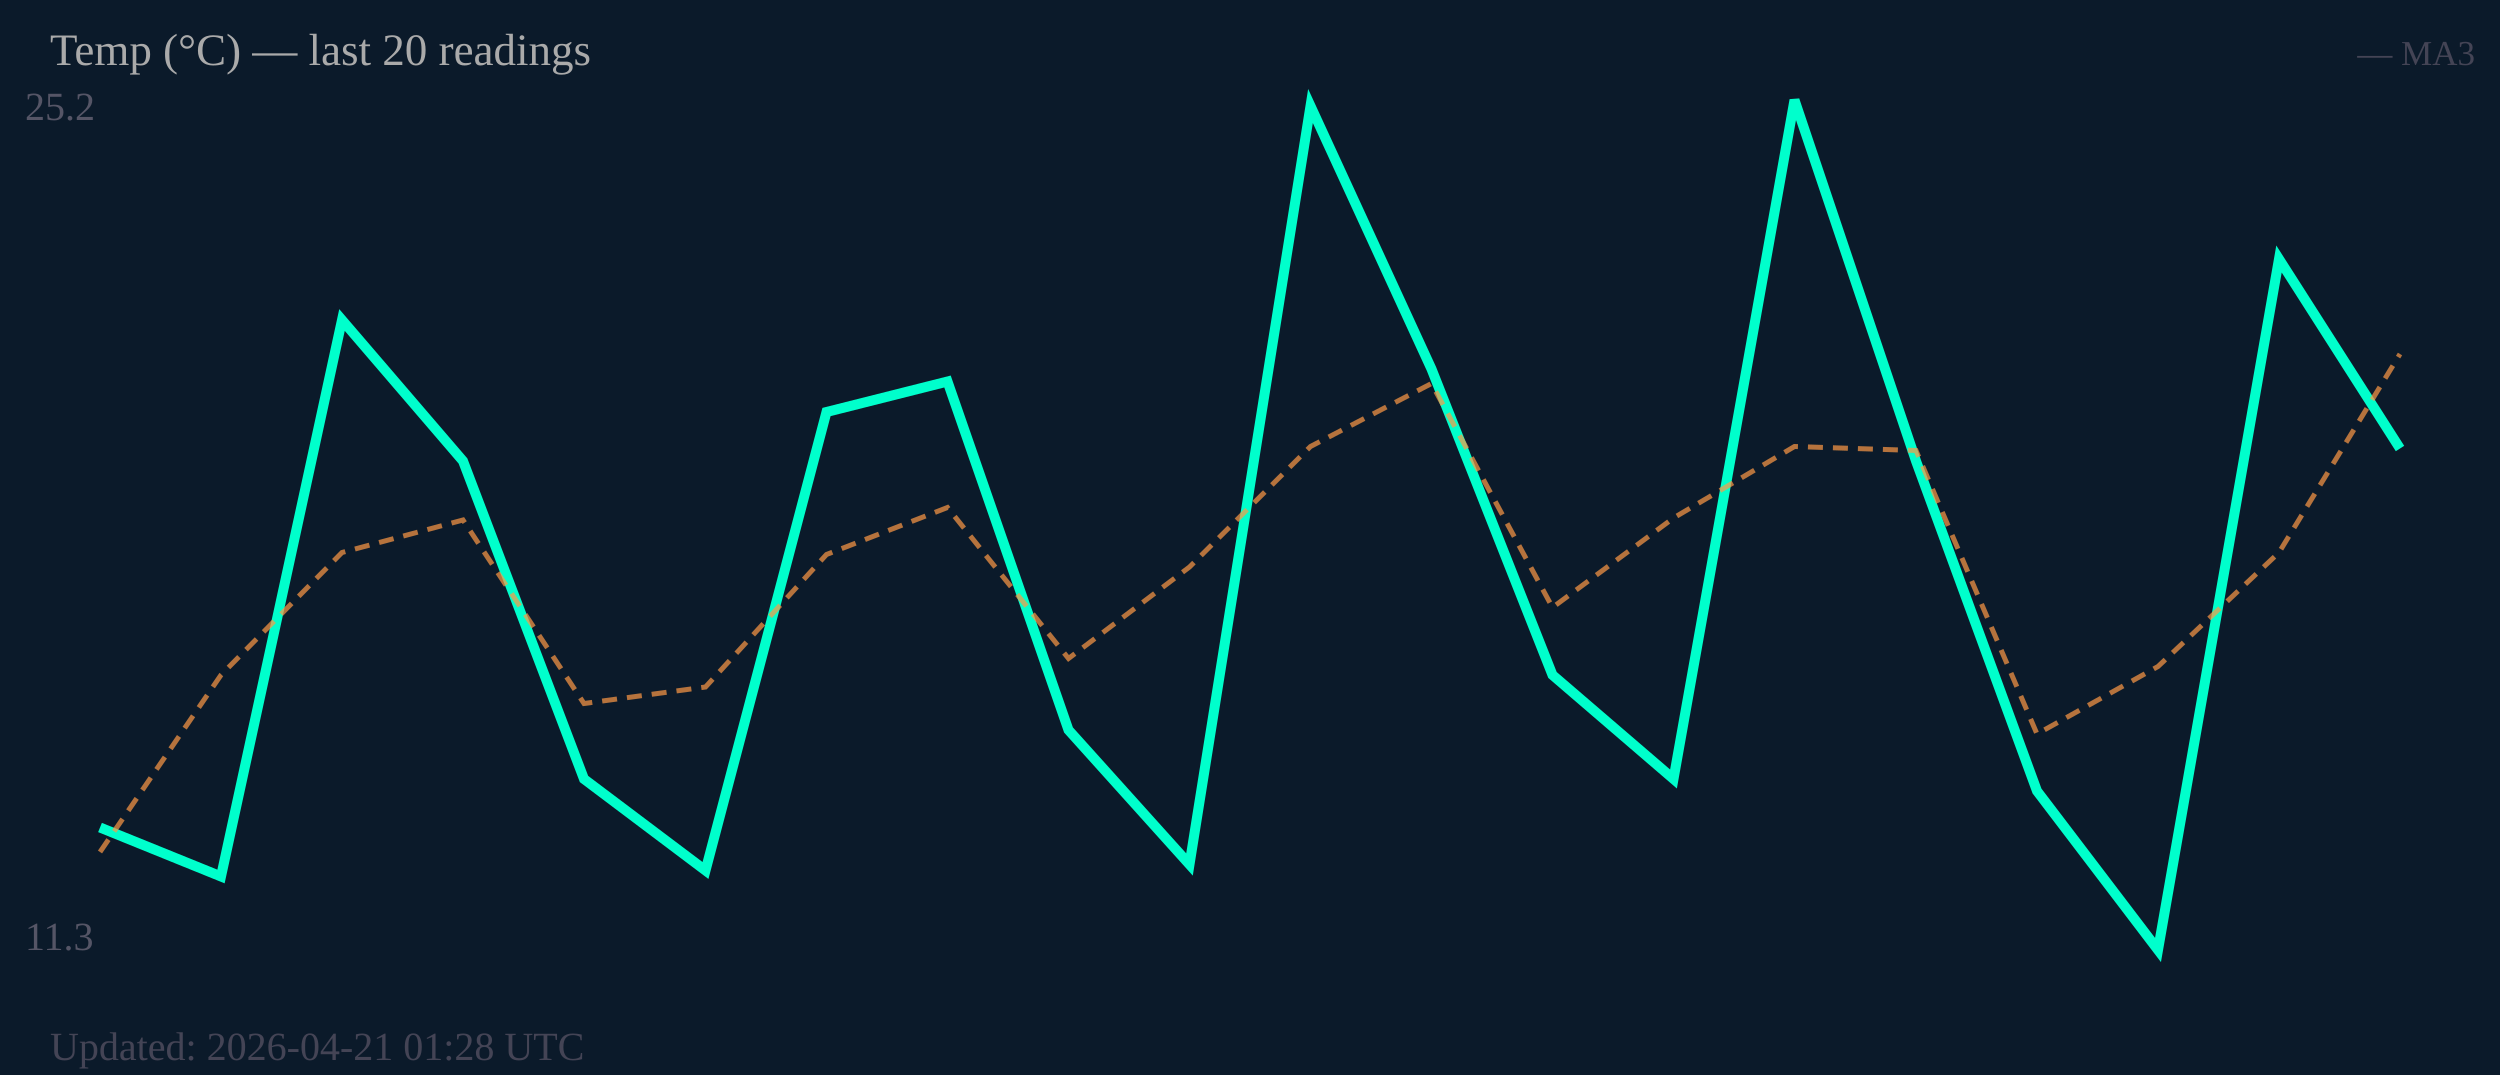
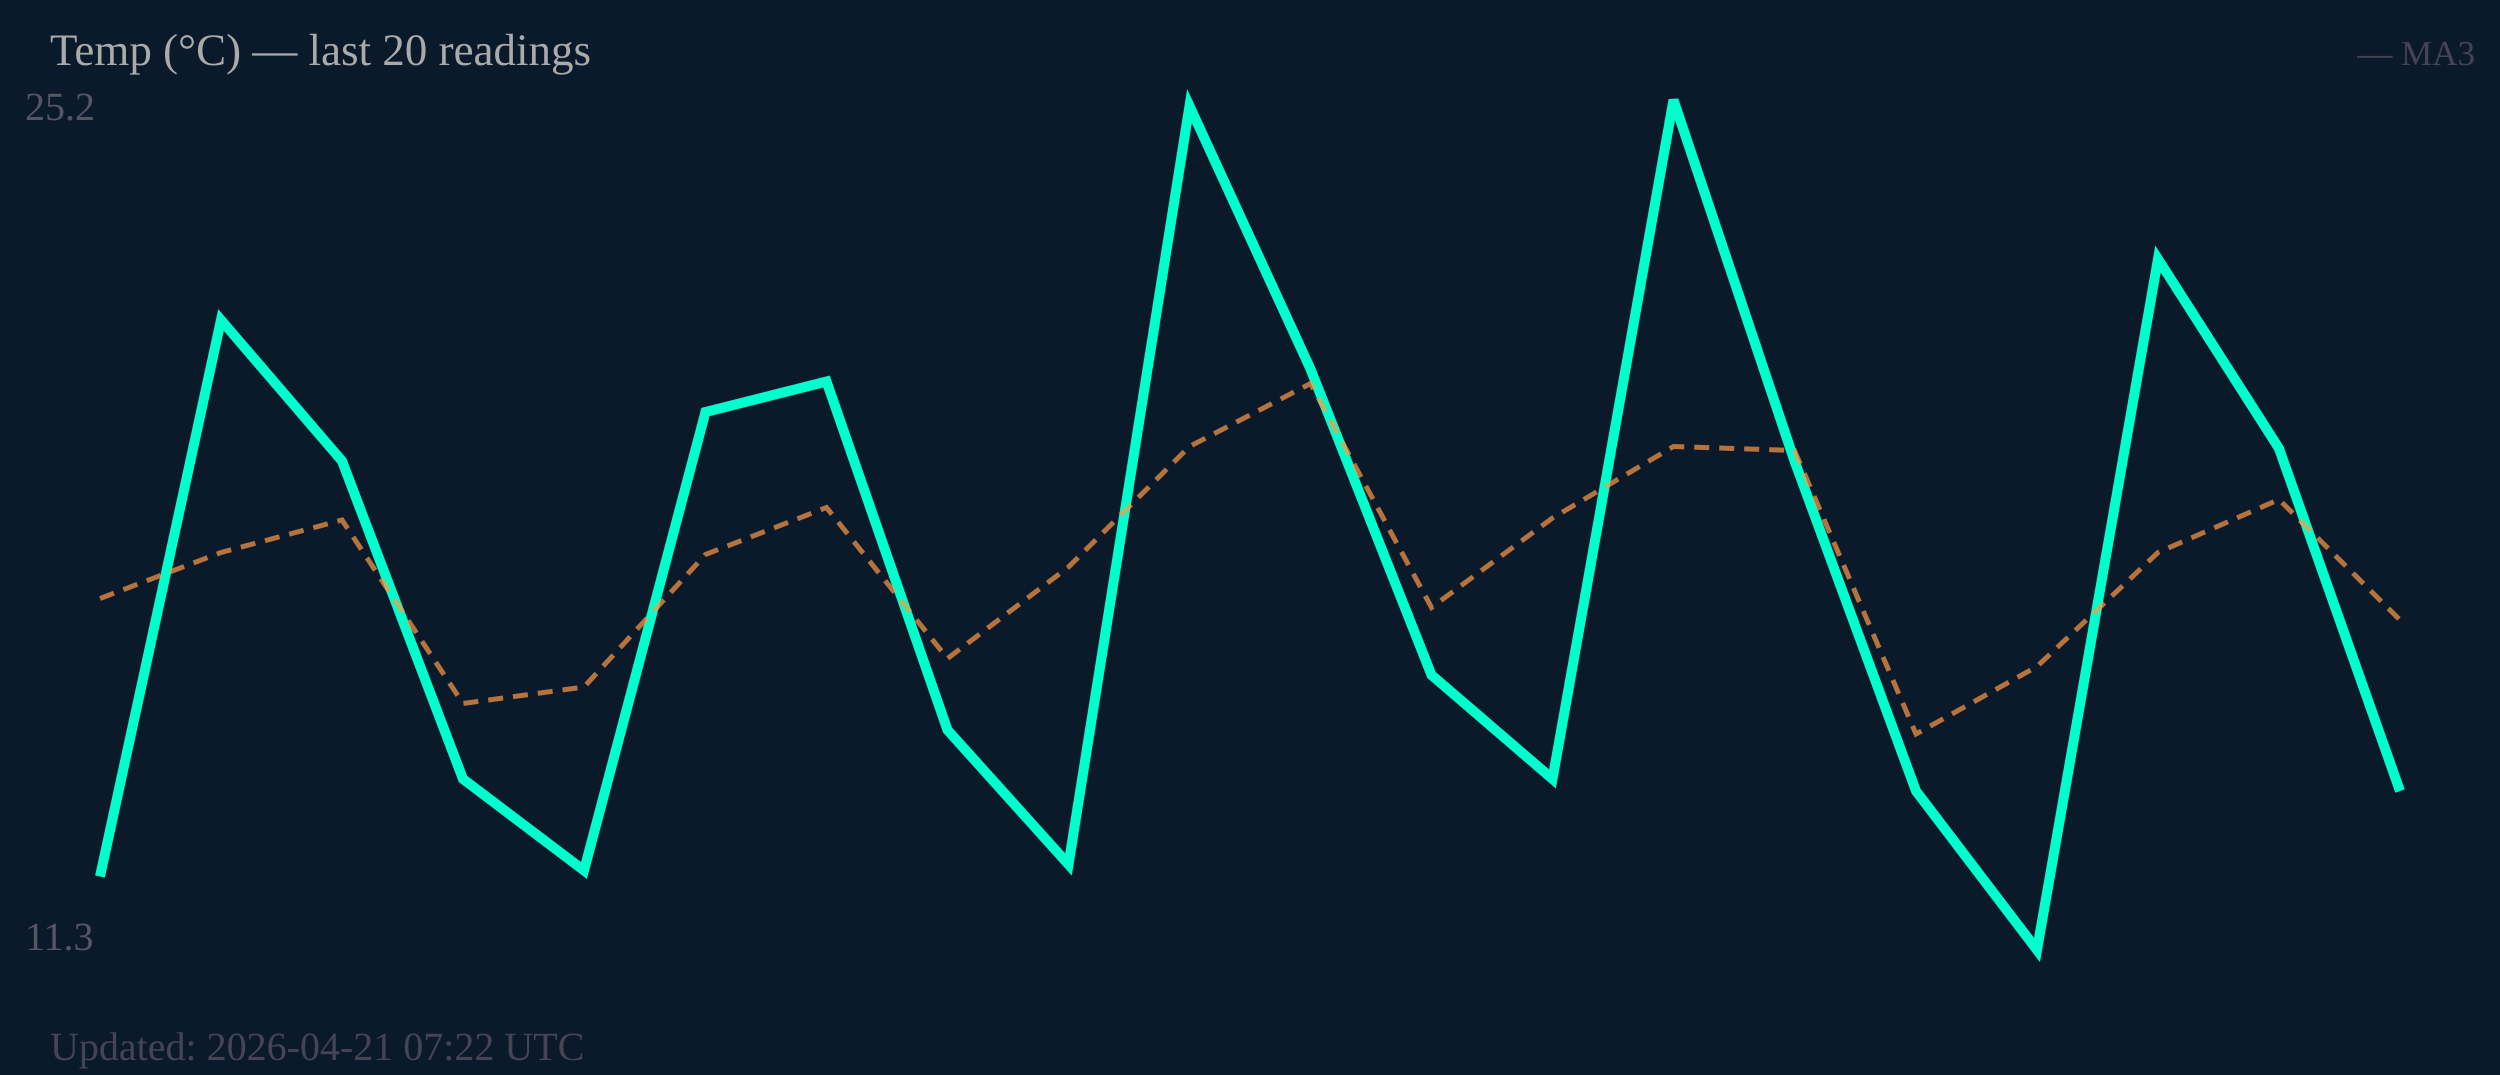
<svg xmlns="http://www.w3.org/2000/svg" width="500" height="215" viewBox="0 0 500 215">
  <rect width="500" height="215" fill="#0b1a2a" />
  <text x="5" y="24" font-size="8" fill="#556">25.2</text>
  <text x="5" y="190" font-size="8" fill="#556">11.3</text>
-   <polyline fill="none" stroke="#00ffcc" stroke-width="2" points="20.0,165.5 44.2,175.3 68.4,64.0 92.6,92.2 116.8,155.8 141.1,174.1 165.3,82.4 189.5,76.3 213.7,146.0 237.9,172.9 262.1,21.2 286.3,73.8 310.5,135.0 334.7,155.8 358.9,20.0 383.2,92.2 407.4,158.2 431.6,190.0 455.8,51.8 480.0,89.7" />
-   <polyline fill="none" stroke="#ff9944" stroke-width="1" stroke-dasharray="3,2" opacity="0.7" points="20.0,170.4 44.2,135.0 68.4,110.5 92.6,104.0 116.8,140.7 141.1,137.4 165.3,110.9 189.5,101.5 213.7,131.7 237.9,113.4 262.1,89.3 286.3,76.7 310.5,121.5 334.7,103.6 358.9,89.3 383.2,90.1 407.4,146.8 431.6,133.3 455.8,110.5 480.0,70.8" />
+   <polyline fill="none" stroke="#00ffcc" stroke-width="2" points="20.0,175.3 44.2,64.0 68.4,92.2 92.6,155.8 116.8,174.1 141.1,82.4 165.3,76.3 189.5,146.0 213.7,172.9 237.9,21.2 262.1,73.8 286.3,135.0 310.5,155.8 334.7,20.0 358.9,92.2 383.2,158.2 407.4,190.0 431.6,51.8 455.8,89.7 480.0,158.2" />
+   <polyline fill="none" stroke="#ff9944" stroke-width="1" stroke-dasharray="3,2" opacity="0.7" points="20.0,119.7 44.2,110.5 68.4,104.0 92.6,140.7 116.8,137.4 141.1,110.9 165.3,101.5 189.5,131.7 213.7,113.4 237.9,89.3 262.1,76.7 286.3,121.5 310.5,103.6 334.7,89.3 358.9,90.1 383.2,146.8 407.4,133.3 431.6,110.5 455.8,99.9 480.0,124.0" />
  <text x="10" y="13" font-size="9" fill="#aaa">Temp (°C) — last 20 readings</text>
  <text x="495" y="13" font-size="7" fill="#445" text-anchor="end">— MA3</text>
-   <text x="10" y="212" font-size="8" fill="#445">Updated: 2026-04-21 01:28 UTC</text>
+   <text x="10" y="212" font-size="8" fill="#445">Updated: 2026-04-21 07:22 UTC</text>
</svg>
